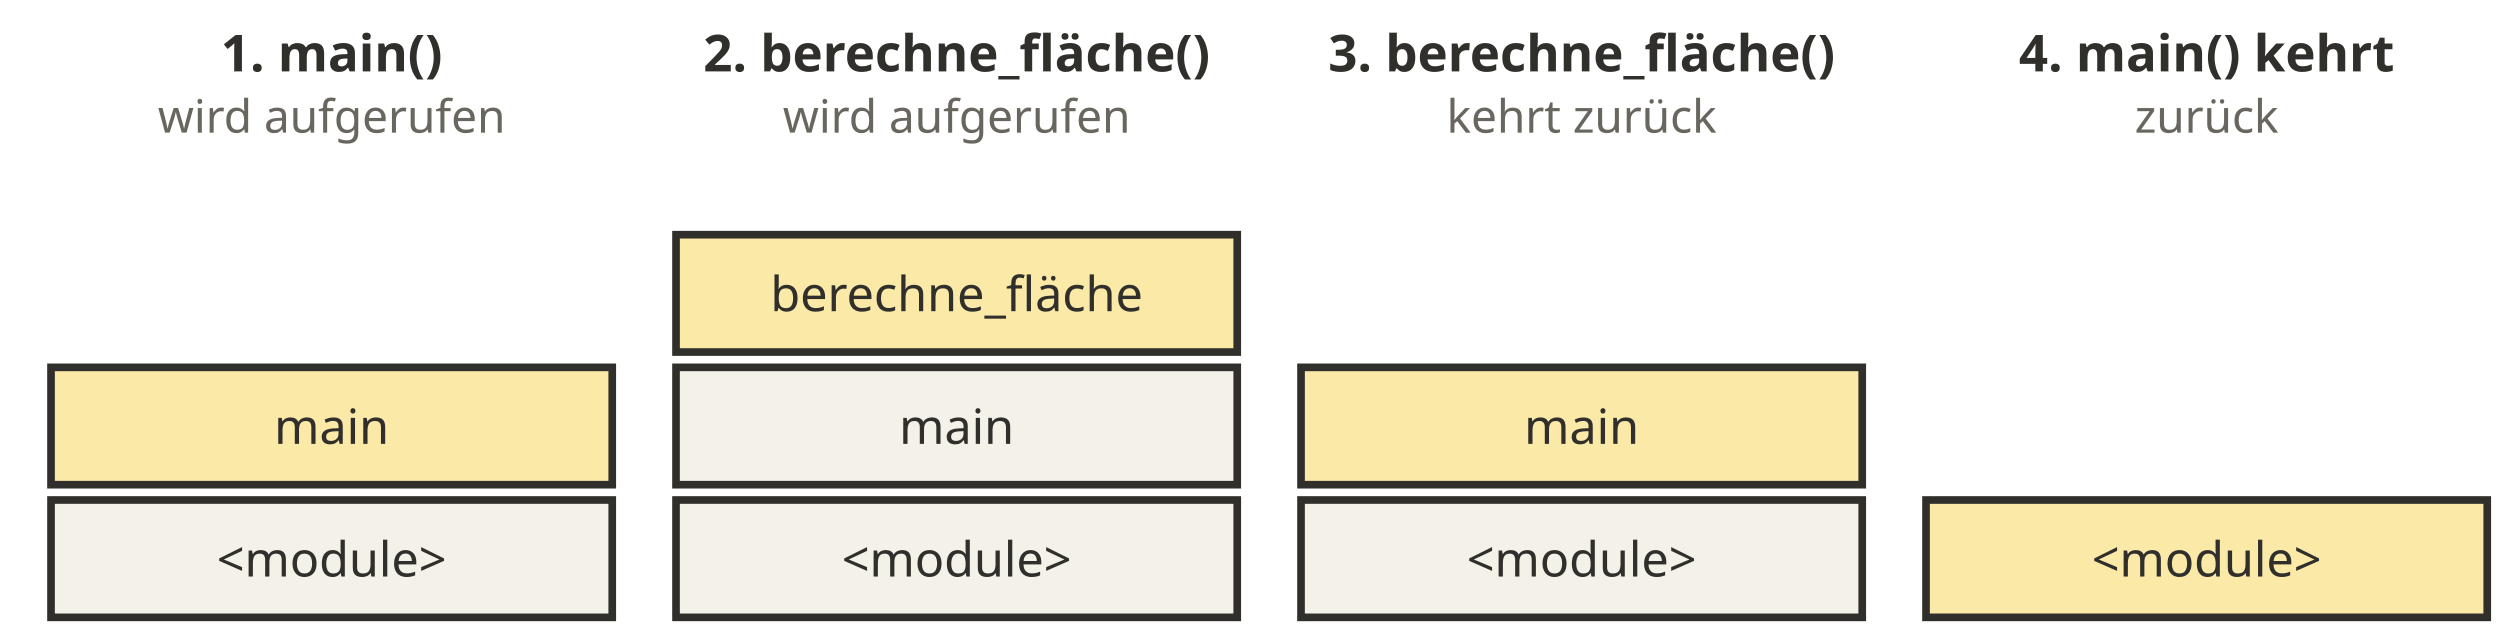
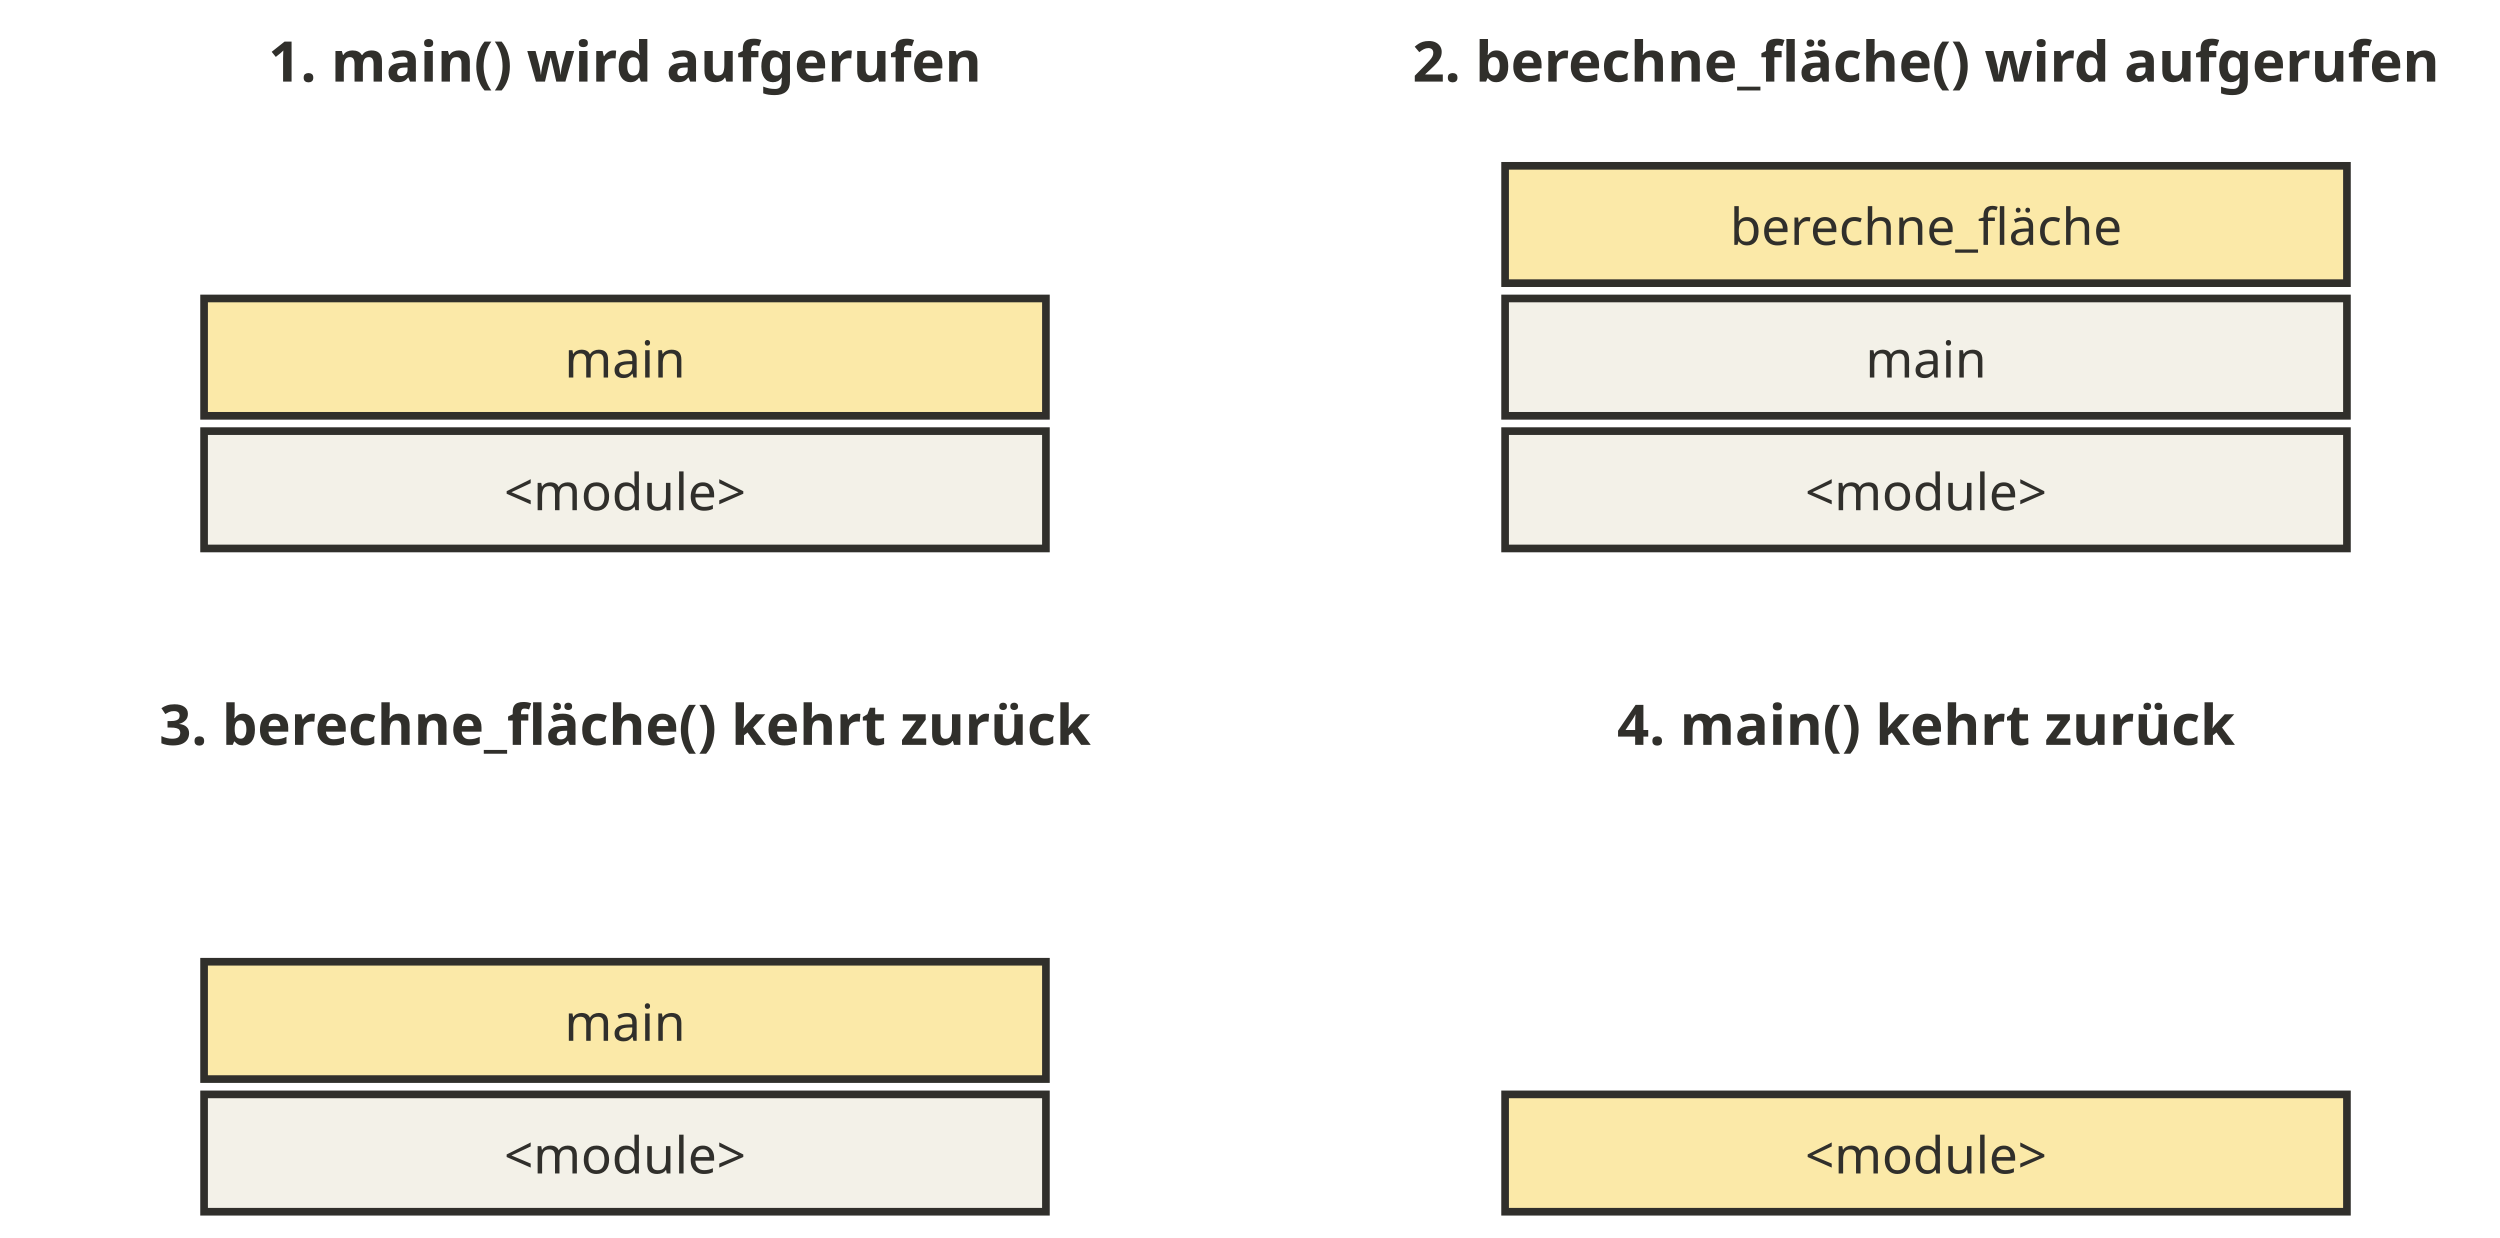
- <svg xmlns="http://www.w3.org/2000/svg" viewBox="0 64 980 246" font-family="DIN Pro Regular,DIN Pro Regular_MSFontService,sans-serif" style="font-variant-ligatures:none;font-feature-settings:'liga' 0,'clig' 0" width="980" height="246">
+ <svg xmlns="http://www.w3.org/2000/svg" viewBox="0 0 980 485" font-family="DIN Pro Regular,DIN Pro Regular_MSFontService,sans-serif" style="font-variant-ligatures:none;font-feature-settings:'liga' 0,'clig' 0" width="980" height="485">
  <style>svg{display:block;}text{font-variant-ligatures:none;font-feature-settings:'liga' 0,'clig' 0}</style>
-   <defs>
-     <marker id="ah" viewBox="0 0 10 10" refX="9" refY="5" markerWidth="7" markerHeight="7" orient="auto-start-reverse">
-       <path d="M0,0 L10,5 L0,10 z" fill="#302F2B" />
-     </marker>
-   </defs>
-   <text x="130" y="92" font-size="20" text-anchor="middle" fill="#302F2B" font-weight="bold" font-variant-ligatures="none">1. main()</text>
-   <text x="130" y="116" font-size="18" text-anchor="middle" fill="#68665E" font-variant-ligatures="none">wird aufgerufen</text>
-   <rect x="20" y="260" width="220" height="46" rx="0" fill="#F3F1E8" stroke="#302F2B" stroke-width="3" />
-   <text x="130" y="290" font-size="19" text-anchor="middle" fill="#302F2B" font-variant-ligatures="none">&lt;module&gt;</text>
-   <rect x="20" y="208" width="220" height="46" rx="0" fill="#FBE9A8" stroke="#302F2B" stroke-width="3" />
-   <text x="130" y="238" font-size="19" text-anchor="middle" fill="#302F2B" font-variant-ligatures="none">main</text>
-   <text x="375" y="92" font-size="20" text-anchor="middle" fill="#302F2B" font-weight="bold" font-variant-ligatures="none">2. berechne_fläche()</text>
-   <text x="375" y="116" font-size="18" text-anchor="middle" fill="#68665E" font-variant-ligatures="none">wird aufgerufen</text>
-   <rect x="265" y="260" width="220" height="46" rx="0" fill="#F3F1E8" stroke="#302F2B" stroke-width="3" />
-   <text x="375" y="290" font-size="19" text-anchor="middle" fill="#302F2B" font-variant-ligatures="none">&lt;module&gt;</text>
-   <rect x="265" y="208" width="220" height="46" rx="0" fill="#F3F1E8" stroke="#302F2B" stroke-width="3" />
-   <text x="375" y="238" font-size="19" text-anchor="middle" fill="#302F2B" font-variant-ligatures="none">main</text>
-   <rect x="265" y="156" width="220" height="46" rx="0" fill="#FBE9A8" stroke="#302F2B" stroke-width="3" />
-   <text x="375" y="186" font-size="19" text-anchor="middle" fill="#302F2B" font-variant-ligatures="none">berechne_fläche</text>
-   <text x="620" y="92" font-size="20" text-anchor="middle" fill="#302F2B" font-weight="bold" font-variant-ligatures="none">3. berechne_fläche()</text>
-   <text x="620" y="116" font-size="18" text-anchor="middle" fill="#68665E" font-variant-ligatures="none">kehrt zurück</text>
-   <rect x="510" y="260" width="220" height="46" rx="0" fill="#F3F1E8" stroke="#302F2B" stroke-width="3" />
-   <text x="620" y="290" font-size="19" text-anchor="middle" fill="#302F2B" font-variant-ligatures="none">&lt;module&gt;</text>
-   <rect x="510" y="208" width="220" height="46" rx="0" fill="#FBE9A8" stroke="#302F2B" stroke-width="3" />
-   <text x="620" y="238" font-size="19" text-anchor="middle" fill="#302F2B" font-variant-ligatures="none">main</text>
-   <text x="865" y="92" font-size="20" text-anchor="middle" fill="#302F2B" font-weight="bold" font-variant-ligatures="none">4. main() kehrt</text>
-   <text x="865" y="116" font-size="18" text-anchor="middle" fill="#68665E" font-variant-ligatures="none">zurück</text>
-   <rect x="755" y="260" width="220" height="46" rx="0" fill="#FBE9A8" stroke="#302F2B" stroke-width="3" />
-   <text x="865" y="290" font-size="19" text-anchor="middle" fill="#302F2B" font-variant-ligatures="none">&lt;module&gt;</text>
+   <text x="245" y="32" font-size="22" text-anchor="middle" fill="#302F2B" font-weight="bold" font-variant-ligatures="none">1. main() wird aufgerufen</text>
+   <rect x="80" y="169" width="330" height="46" rx="0" fill="#F3F1E8" stroke="#302F2B" stroke-width="3" />
+   <text x="245" y="200" font-size="20" text-anchor="middle" fill="#302F2B" font-variant-ligatures="none">&lt;module&gt;</text>
+   <rect x="80" y="117" width="330" height="46" rx="0" fill="#FBE9A8" stroke="#302F2B" stroke-width="3" />
+   <text x="245" y="148" font-size="20" text-anchor="middle" fill="#302F2B" font-variant-ligatures="none">main</text>
+   <text x="755" y="32" font-size="22" text-anchor="middle" fill="#302F2B" font-weight="bold" font-variant-ligatures="none">2. berechne_fläche() wird aufgerufen</text>
+   <rect x="590" y="169" width="330" height="46" rx="0" fill="#F3F1E8" stroke="#302F2B" stroke-width="3" />
+   <text x="755" y="200" font-size="20" text-anchor="middle" fill="#302F2B" font-variant-ligatures="none">&lt;module&gt;</text>
+   <rect x="590" y="117" width="330" height="46" rx="0" fill="#F3F1E8" stroke="#302F2B" stroke-width="3" />
+   <text x="755" y="148" font-size="20" text-anchor="middle" fill="#302F2B" font-variant-ligatures="none">main</text>
+   <rect x="590" y="65" width="330" height="46" rx="0" fill="#FBE9A8" stroke="#302F2B" stroke-width="3" />
+   <text x="755" y="96" font-size="20" text-anchor="middle" fill="#302F2B" font-variant-ligatures="none">berechne_fläche</text>
+   <text x="245" y="292" font-size="22" text-anchor="middle" fill="#302F2B" font-weight="bold" font-variant-ligatures="none">3. berechne_fläche() kehrt zurück</text>
+   <rect x="80" y="429" width="330" height="46" rx="0" fill="#F3F1E8" stroke="#302F2B" stroke-width="3" />
+   <text x="245" y="460" font-size="20" text-anchor="middle" fill="#302F2B" font-variant-ligatures="none">&lt;module&gt;</text>
+   <rect x="80" y="377" width="330" height="46" rx="0" fill="#FBE9A8" stroke="#302F2B" stroke-width="3" />
+   <text x="245" y="408" font-size="20" text-anchor="middle" fill="#302F2B" font-variant-ligatures="none">main</text>
+   <text x="755" y="292" font-size="22" text-anchor="middle" fill="#302F2B" font-weight="bold" font-variant-ligatures="none">4. main() kehrt zurück</text>
+   <rect x="590" y="429" width="330" height="46" rx="0" fill="#FBE9A8" stroke="#302F2B" stroke-width="3" />
+   <text x="755" y="460" font-size="20" text-anchor="middle" fill="#302F2B" font-variant-ligatures="none">&lt;module&gt;</text>
</svg>
